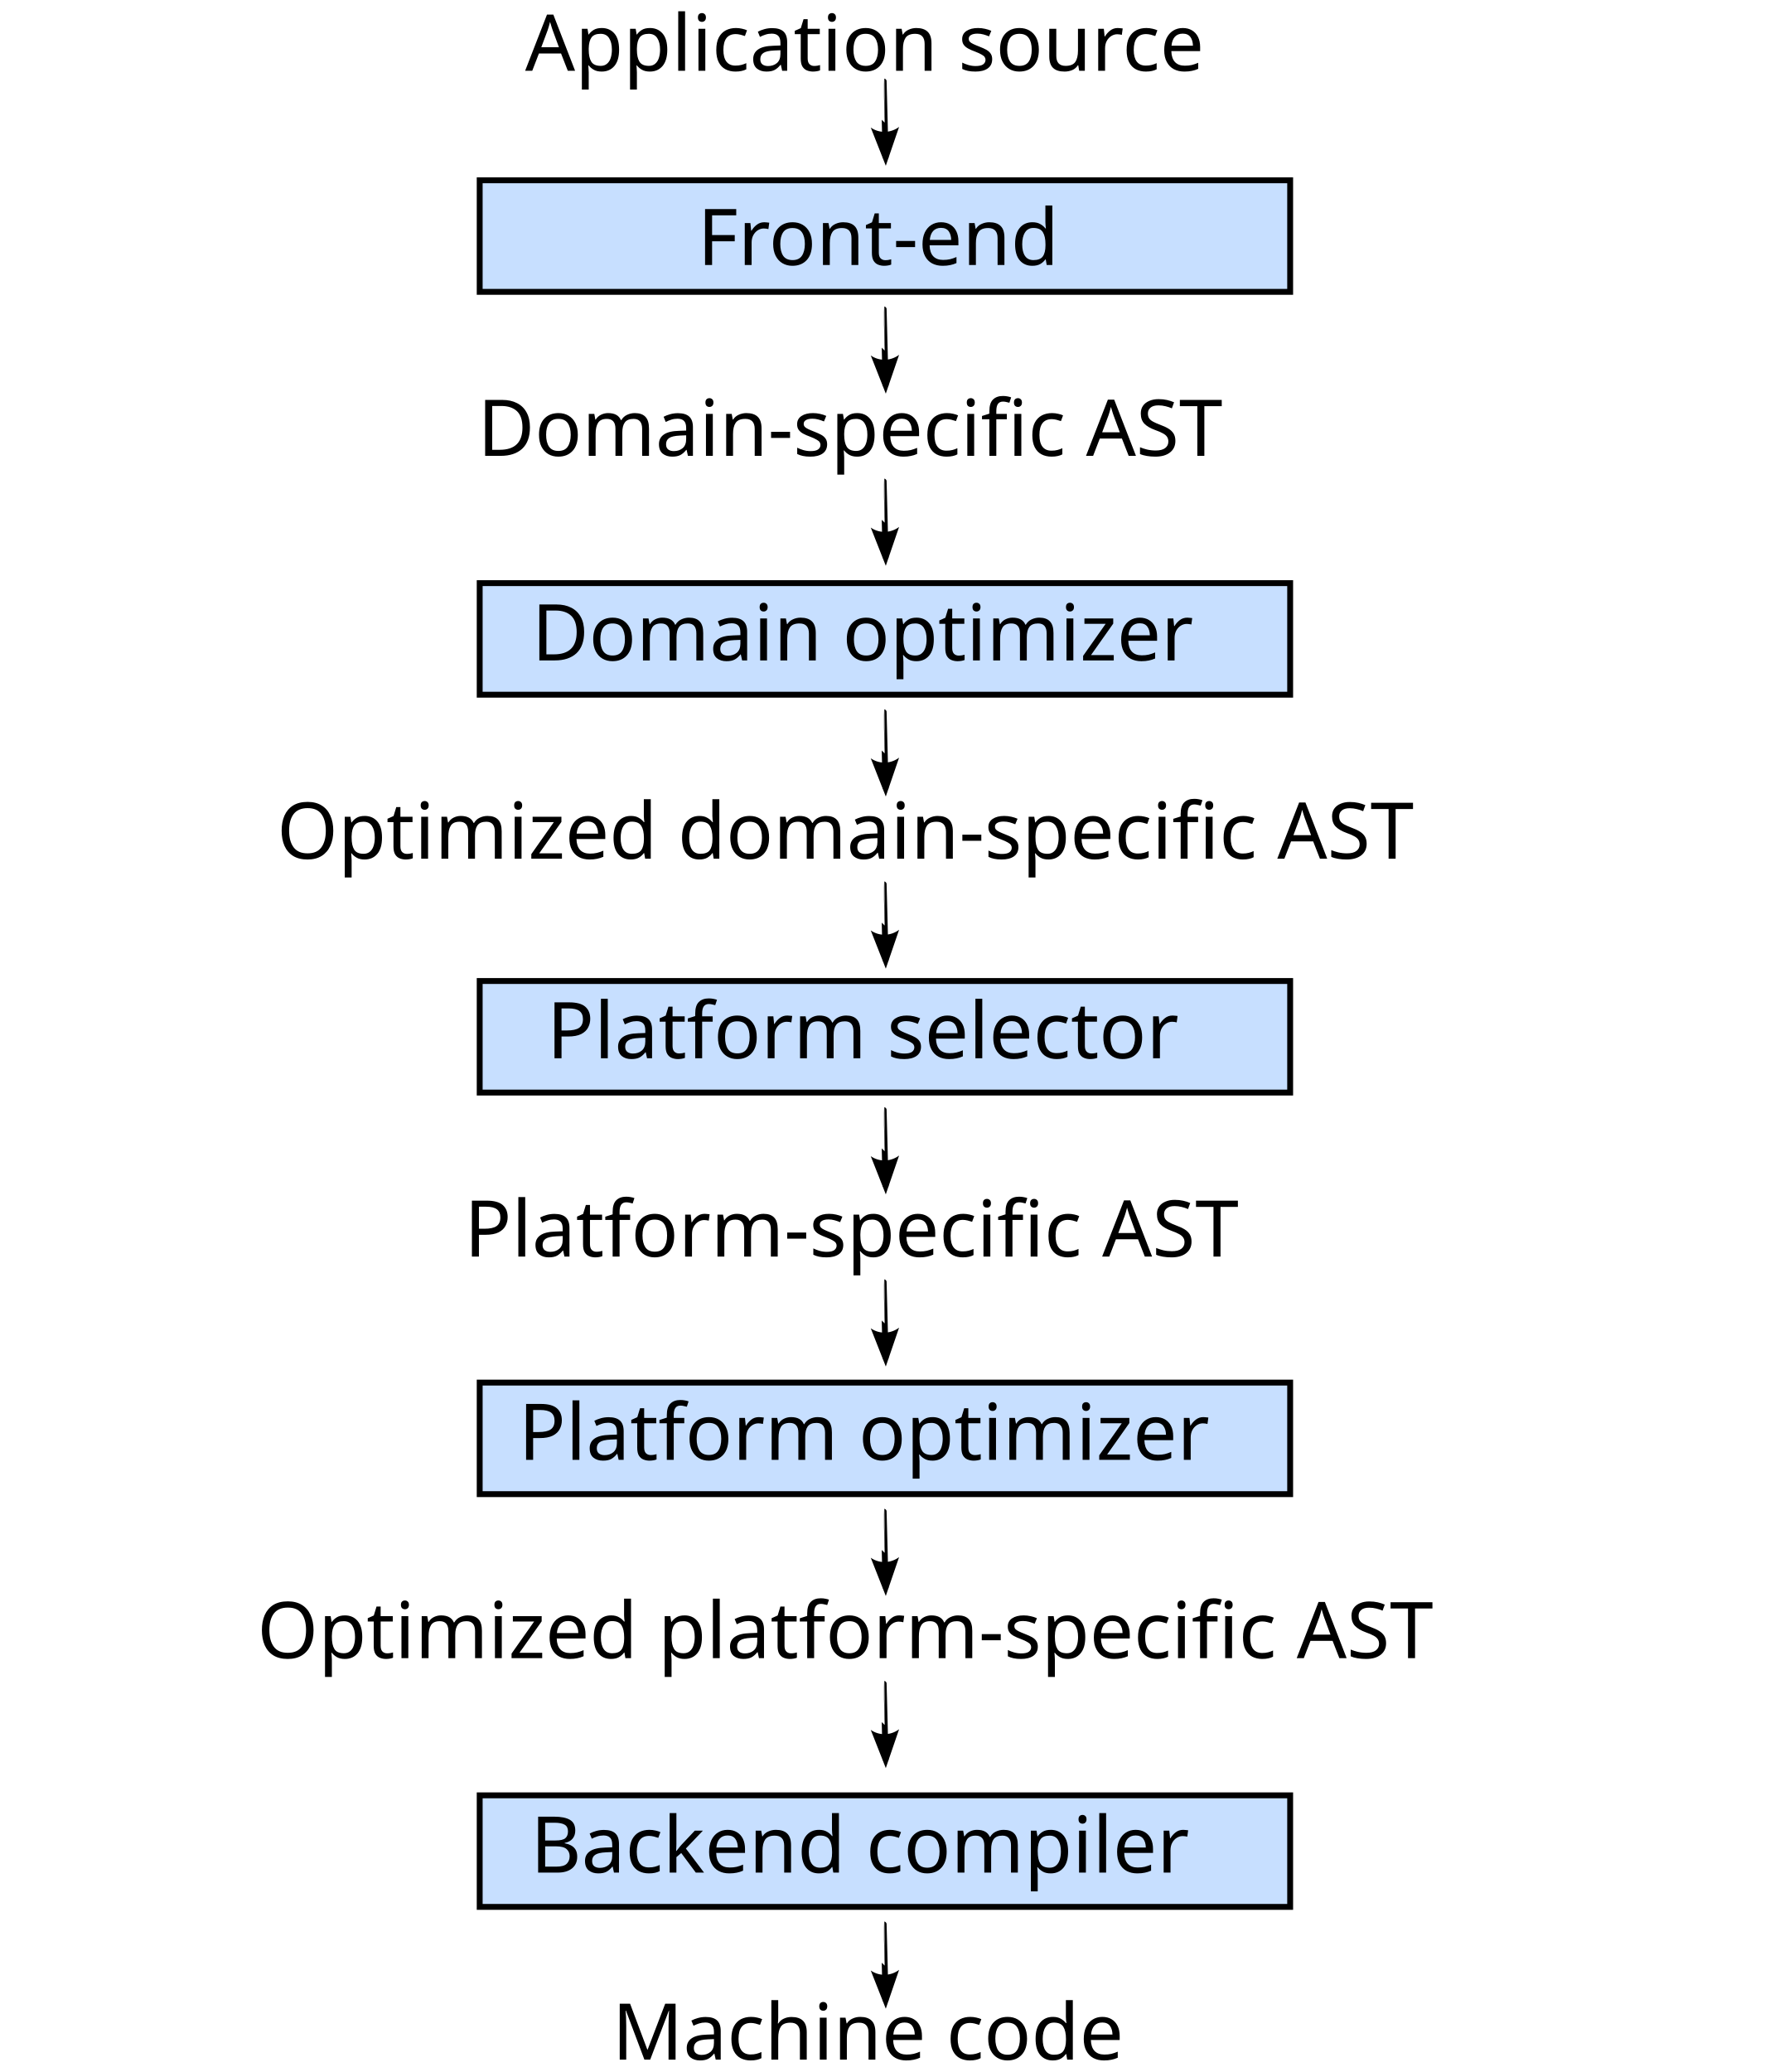
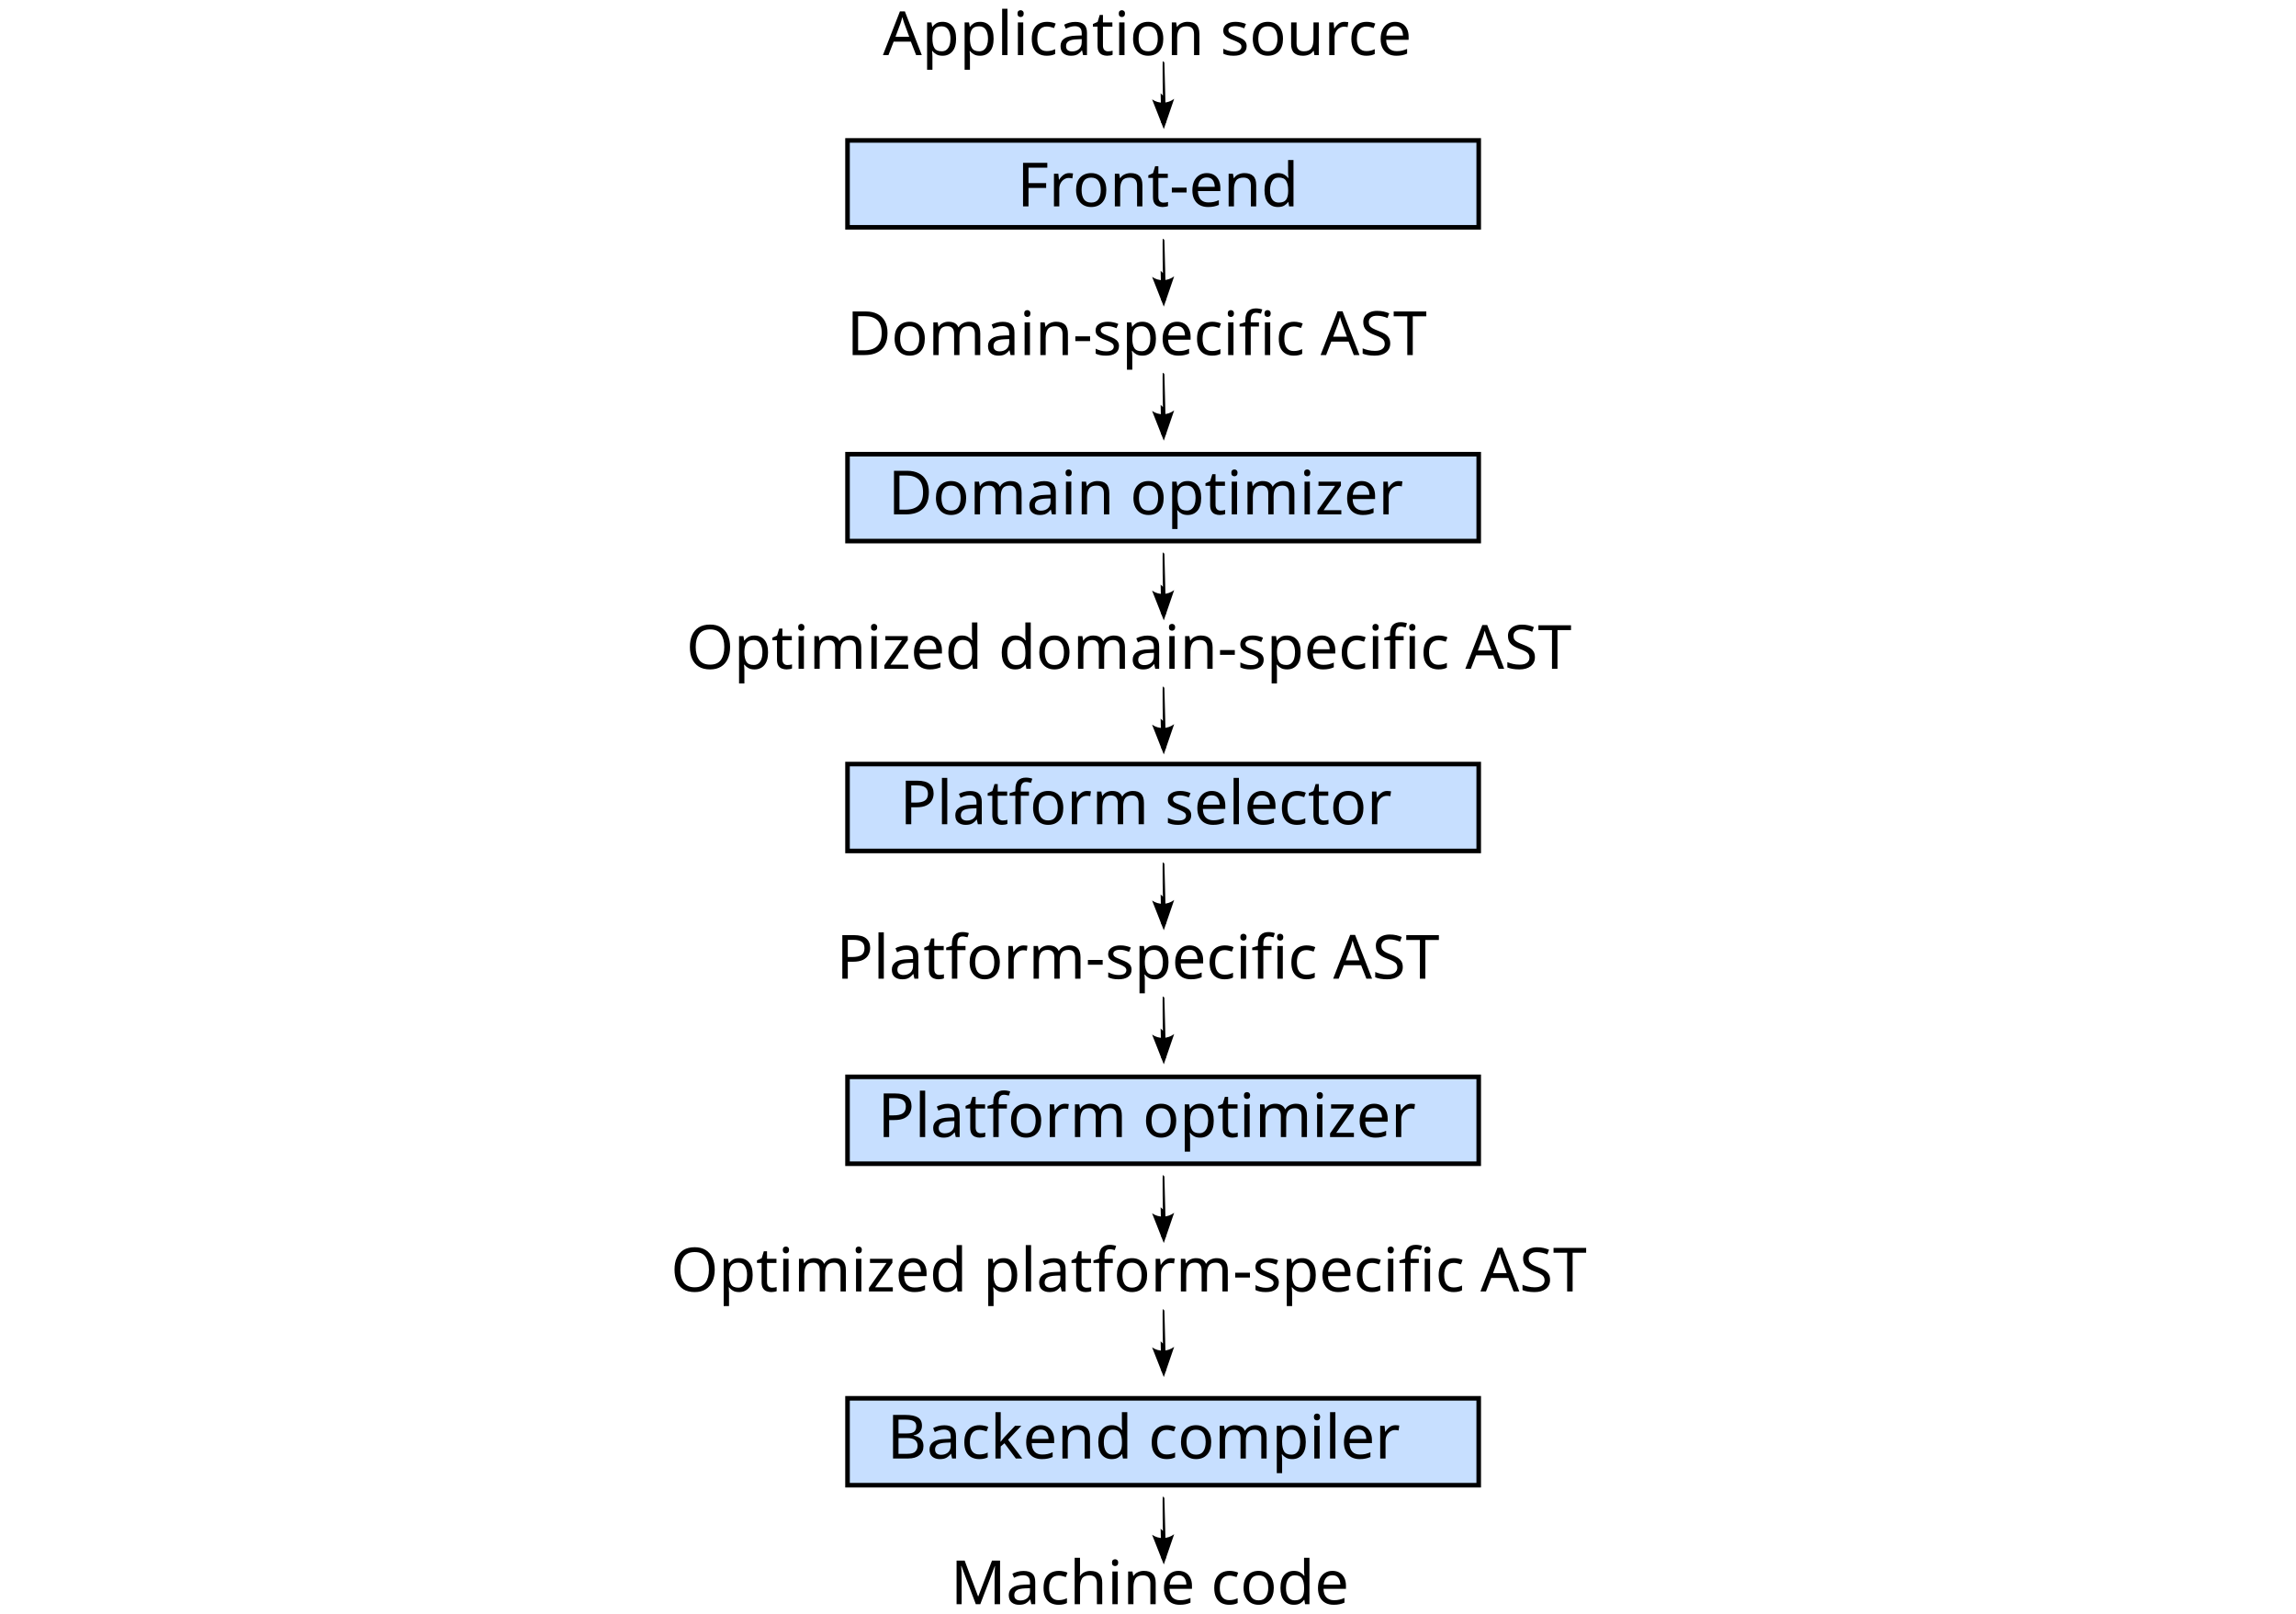
- <svg xmlns="http://www.w3.org/2000/svg" width="315" height="368.711" id="svg18622" version="1.1">
+ <svg xmlns="http://www.w3.org/2000/svg" width="524.7" height="368.711" id="svg18622" version="1.1">
  <defs id="defs18624">
    <marker orient="auto" refY="0" refX="0" id="Arrow2Mend" style="overflow:visible">
      <path id="path19174" style="font-size:12px;fill-rule:evenodd;stroke-width:0.625;stroke-linejoin:round" d="M 8.719,4.034 -2.207,0.016 8.719,-4.002 c -1.745,2.372 -1.735,5.617 -6e-7,8.035 z" transform="scale(-0.6,-0.6)" />
    </marker>
    <marker orient="auto" refY="0" refX="0" id="Arrow1Mend" style="overflow:visible">
      <path id="path19156" d="M 0,0 5,-5 -12.5,0 5,5 0,0 z" style="fill-rule:evenodd;stroke:#000000;stroke-width:1pt;marker-start:none" transform="matrix(-0.4,0,0,-0.4,-4,0)" />
    </marker>
    <marker orient="auto" refY="0" refX="0" id="Arrow1Send" style="overflow:visible">
      <path id="path19162" d="M 0,0 5,-5 -12.5,0 5,5 0,0 z" style="fill-rule:evenodd;stroke:#000000;stroke-width:1pt;marker-start:none" transform="matrix(-0.2,0,0,-0.2,-1.2,0)" />
    </marker>
    <marker orient="auto" refY="0" refX="0" id="Arrow2Lend" style="overflow:visible">
      <path id="path19168" style="font-size:12px;fill-rule:evenodd;stroke-width:0.625;stroke-linejoin:round" d="M 8.719,4.034 -2.207,0.016 8.719,-4.002 c -1.745,2.372 -1.735,5.617 -6e-7,8.035 z" transform="matrix(-1.1,0,0,-1.1,-1.1,0)" />
    </marker>
    <marker orient="auto" refY="0" refX="0" id="Arrow1Lend" style="overflow:visible">
      <path id="path19150" d="M 0,0 5,-5 -12.5,0 5,5 0,0 z" style="fill-rule:evenodd;stroke:#000000;stroke-width:1pt;marker-start:none" transform="matrix(-0.8,0,0,-0.8,-10,0)" />
    </marker>
    <marker orient="auto" refY="0" refX="0" id="Arrow2Mend-6" style="overflow:visible">
      <path id="path19174-0" style="font-size:12px;fill-rule:evenodd;stroke-width:0.625;stroke-linejoin:round" d="M 8.719,4.034 -2.207,0.016 8.719,-4.002 c -1.745,2.372 -1.735,5.617 -6e-7,8.035 z" transform="scale(-0.6,-0.6)" />
    </marker>
    <marker orient="auto" refY="0" refX="0" id="Arrow2Mend-0" style="overflow:visible">
      <path id="path19174-9" style="font-size:12px;fill-rule:evenodd;stroke-width:0.625;stroke-linejoin:round" d="M 8.719,4.034 -2.207,0.016 8.719,-4.002 c -1.745,2.372 -1.735,5.617 -6e-7,8.035 z" transform="scale(-0.6,-0.6)" />
    </marker>
    <marker orient="auto" refY="0" refX="0" id="Arrow2Mend-64" style="overflow:visible">
      <path id="path19174-6" style="font-size:12px;fill-rule:evenodd;stroke-width:0.625;stroke-linejoin:round" d="M 8.719,4.034 -2.207,0.016 8.719,-4.002 c -1.745,2.372 -1.735,5.617 -6e-7,8.035 z" transform="scale(-0.6,-0.6)" />
    </marker>
    <marker orient="auto" refY="0" refX="0" id="marker21366" style="overflow:visible">
      <path id="path21368" style="font-size:12px;fill-rule:evenodd;stroke-width:0.625;stroke-linejoin:round" d="M 8.719,4.034 -2.207,0.016 8.719,-4.002 c -1.745,2.372 -1.735,5.617 -6e-7,8.035 z" transform="scale(-0.6,-0.6)" />
    </marker>
    <marker orient="auto" refY="0" refX="0" id="Arrow2Mend-9" style="overflow:visible">
      <path id="path19174-5" style="font-size:12px;fill-rule:evenodd;stroke-width:0.625;stroke-linejoin:round" d="M 8.719,4.034 -2.207,0.016 8.719,-4.002 c -1.745,2.372 -1.735,5.617 -6e-7,8.035 z" transform="scale(-0.6,-0.6)" />
    </marker>
    <marker orient="auto" refY="0" refX="0" id="marker21453" style="overflow:visible">
      <path id="path21455" style="font-size:12px;fill-rule:evenodd;stroke-width:0.625;stroke-linejoin:round" d="M 8.719,4.034 -2.207,0.016 8.719,-4.002 c -1.745,2.372 -1.735,5.617 -6e-7,8.035 z" transform="scale(-0.6,-0.6)" />
    </marker>
    <marker orient="auto" refY="0" refX="0" id="Arrow2Mend-5" style="overflow:visible">
      <path id="path19174-64" style="font-size:12px;fill-rule:evenodd;stroke-width:0.625;stroke-linejoin:round" d="M 8.719,4.034 -2.207,0.016 8.719,-4.002 c -1.745,2.372 -1.735,5.617 -6e-7,8.035 z" transform="scale(-0.6,-0.6)" />
    </marker>
    <marker orient="auto" refY="0" refX="0" id="marker21509" style="overflow:visible">
      <path id="path21511" style="font-size:12px;fill-rule:evenodd;stroke-width:0.625;stroke-linejoin:round" d="M 8.719,4.034 -2.207,0.016 8.719,-4.002 c -1.745,2.372 -1.735,5.617 -6e-7,8.035 z" transform="scale(-0.6,-0.6)" />
    </marker>
    <marker orient="auto" refY="0" refX="0" id="Arrow2Mend-1" style="overflow:visible">
      <path id="path19174-61" style="font-size:12px;fill-rule:evenodd;stroke-width:0.625;stroke-linejoin:round" d="M 8.719,4.034 -2.207,0.016 8.719,-4.002 c -1.745,2.372 -1.735,5.617 -6e-7,8.035 z" transform="scale(-0.6,-0.6)" />
    </marker>
    <marker orient="auto" refY="0" refX="0" id="marker21565" style="overflow:visible">
      <path id="path21567" style="font-size:12px;fill-rule:evenodd;stroke-width:0.625;stroke-linejoin:round" d="M 8.719,4.034 -2.207,0.016 8.719,-4.002 c -1.745,2.372 -1.735,5.617 -6e-7,8.035 z" transform="scale(-0.6,-0.6)" />
    </marker>
  </defs>
  <g id="layer1" transform="translate(-215.8435,-397.9125)">
-     <text xml:space="preserve" style="font-size:13.943px;font-style:normal;font-weight:normal;line-height:125%;letter-spacing:0px;word-spacing:0px;fill:#000000;fill-opacity:1;stroke:none;font-family:Sans" x="309.308" y="410.506" id="text18630">
-       <tspan id="tspan18632" x="309.308" y="410.506">Application source</tspan>
+     <text xml:space="preserve" style="font-size:13.943px;font-style:normal;font-weight:normal;line-height:125%;letter-spacing:0px;word-spacing:0px;fill:#000000;fill-opacity:1;stroke:none;font-family:Sans" x="417.613" y="410.506" id="text18630">
+       <tspan id="tspan18632" x="417.613" y="410.506">Application source</tspan>
    </text>
-     <path style="fill:none;stroke:#000000;stroke-width:1.046;stroke-linecap:butt;stroke-linejoin:miter;stroke-miterlimit:4;stroke-opacity:1;stroke-dasharray:none;marker-end:url(#Arrow2Mend)" d="m 373.127,412.403 c 0.022,0 0.33,13.621 0.33,13.621" id="path18634" />
-     <g id="g21348" transform="matrix(0.3485854,0,0,0.3485854,297.2498,380.1056)" style="fill:#c7dfff;fill-opacity:1">
+     <path style="fill:none;stroke:#000000;stroke-width:1.046;stroke-linecap:butt;stroke-linejoin:miter;stroke-miterlimit:4;stroke-opacity:1;stroke-dasharray:none;marker-end:url(#Arrow2Mend)" d="m 481.432,412.403 c 0.022,0 0.33,13.621 0.33,13.621" id="path18634" />
+     <g id="g21348" transform="matrix(0.3485854,0,0,0.3485854,405.5544,380.1056)" style="fill:#c7dfff;fill-opacity:1">
      <g id="g21351" style="fill:#c7dfff;fill-opacity:1">
-         <rect style="fill:#c7dfff;stroke:#000000;stroke-width:3;stroke-miterlimit:4;stroke-opacity:1;stroke-dasharray:none;fill-opacity:1" id="rect21288" width="413.808" height="56.946" x="11.389" y="143.124" />
+         <rect style="fill:#c7dfff;fill-opacity:1;stroke:#000000;stroke-width:3;stroke-miterlimit:4;stroke-opacity:1;stroke-dasharray:none" id="rect21288" width="413.808" height="56.946" x="11.389" y="143.124" />
      </g>
    </g>
-     <text xml:space="preserve" style="font-size:13.943px;font-style:normal;font-weight:normal;line-height:125%;letter-spacing:0px;word-spacing:0px;fill:#000000;fill-opacity:1;stroke:none;font-family:Sans" x="339.973" y="445.069" id="text21290">
-       <tspan id="tspan21292" x="339.973" y="445.069">Front-end</tspan>
+     <text xml:space="preserve" style="font-size:13.943px;font-style:normal;font-weight:normal;line-height:125%;letter-spacing:0px;word-spacing:0px;fill:#000000;fill-opacity:1;stroke:none;font-family:Sans" x="448.277" y="445.069" id="text21290">
+       <tspan id="tspan21292" x="448.277" y="445.069">Front-end</tspan>
    </text>
-     <text xml:space="preserve" style="font-size:13.943px;font-style:normal;font-weight:normal;line-height:125%;letter-spacing:0px;word-spacing:0px;fill:#000000;fill-opacity:1;stroke:none;font-family:Sans" x="300.831" y="479.031" id="text18630-9">
-       <tspan id="tspan18632-9" x="300.831" y="479.031">Domain-specific AST</tspan>
+     <text xml:space="preserve" style="font-size:13.943px;font-style:normal;font-weight:normal;line-height:125%;letter-spacing:0px;word-spacing:0px;fill:#000000;fill-opacity:1;stroke:none;font-family:Sans" x="409.337" y="479.031" id="text18630-9">
+       <tspan id="tspan18632-9" x="409.337" y="479.031">Domain-specific AST</tspan>
    </text>
-     <path style="fill:none;stroke:#000000;stroke-width:1.046;stroke-linecap:butt;stroke-linejoin:miter;stroke-miterlimit:4;stroke-opacity:1;stroke-dasharray:none;marker-end:url(#Arrow2Mend)" d="m 373.127,483.589 c 0.022,0 0.33,13.621 0.33,13.621" id="path18634-6" />
-     <path style="fill:none;stroke:#000000;stroke-width:1.046;stroke-linecap:butt;stroke-linejoin:miter;stroke-miterlimit:4;stroke-opacity:1;stroke-dasharray:none;marker-end:url(#Arrow2Mend)" d="m 373.127,452.959 c 0.022,0 0.33,13.621 0.33,13.621" id="path18634-8" />
-     <g id="g21348-0" transform="matrix(0.3485854,0,0,0.3485854,297.2498,451.7917)" style="fill:#c7dfff;fill-opacity:1">
+     <path style="fill:none;stroke:#000000;stroke-width:1.046;stroke-linecap:butt;stroke-linejoin:miter;stroke-miterlimit:4;stroke-opacity:1;stroke-dasharray:none;marker-end:url(#Arrow2Mend)" d="m 481.432,483.589 c 0.022,0 0.33,13.621 0.33,13.621" id="path18634-6" />
+     <path style="fill:none;stroke:#000000;stroke-width:1.046;stroke-linecap:butt;stroke-linejoin:miter;stroke-miterlimit:4;stroke-opacity:1;stroke-dasharray:none;marker-end:url(#Arrow2Mend)" d="m 481.432,452.959 c 0.022,0 0.33,13.621 0.33,13.621" id="path18634-8" />
+     <g id="g21348-0" transform="matrix(0.3485854,0,0,0.3485854,405.5544,451.7917)" style="fill:#c7dfff;fill-opacity:1">
      <g id="g21351-1" style="fill:#c7dfff;fill-opacity:1">
-         <rect style="fill:#c7dfff;stroke:#000000;stroke-width:3;stroke-miterlimit:4;stroke-opacity:1;stroke-dasharray:none;fill-opacity:1" id="rect21288-9" width="413.808" height="56.946" x="11.389" y="143.124" />
+         <rect style="fill:#c7dfff;fill-opacity:1;stroke:#000000;stroke-width:3;stroke-miterlimit:4;stroke-opacity:1;stroke-dasharray:none" id="rect21288-9" width="413.808" height="56.946" x="11.389" y="143.124" />
      </g>
    </g>
-     <text xml:space="preserve" style="font-size:13.943px;font-style:normal;font-weight:normal;line-height:125%;letter-spacing:0px;word-spacing:0px;fill:#000000;fill-opacity:1;stroke:none;font-family:Sans" x="310.479" y="515.432" id="text21290-7">
-       <tspan id="tspan21292-0" x="310.479" y="515.432">Domain optimizer</tspan>
+     <text xml:space="preserve" style="font-size:13.943px;font-style:normal;font-weight:normal;line-height:125%;letter-spacing:0px;word-spacing:0px;fill:#000000;fill-opacity:1;stroke:none;font-family:Sans" x="418.784" y="515.432" id="text21290-7">
+       <tspan id="tspan21292-0" x="418.784" y="515.432">Domain optimizer</tspan>
    </text>
-     <text xml:space="preserve" style="font-size:13.943px;font-style:normal;font-weight:normal;line-height:125%;letter-spacing:0px;word-spacing:0px;fill:#000000;fill-opacity:1;stroke:none;font-family:Sans" x="265.127" y="550.717" id="text18630-9-0">
-       <tspan id="tspan18632-9-6" x="265.127" y="550.717">Optimized domain-specific AST</tspan>
+     <text xml:space="preserve" style="font-size:13.943px;font-style:normal;font-weight:normal;line-height:125%;letter-spacing:0px;word-spacing:0px;fill:#000000;fill-opacity:1;stroke:none;font-family:Sans" x="372.661" y="550.717" id="text18630-9-0">
+       <tspan id="tspan18632-9-6" x="372.661" y="550.717">Optimized domain-specific AST</tspan>
    </text>
-     <path style="fill:none;stroke:#000000;stroke-width:1.046;stroke-linecap:butt;stroke-linejoin:miter;stroke-miterlimit:4;stroke-opacity:1;stroke-dasharray:none;marker-end:url(#Arrow2Mend)" d="m 373.127,555.275 c 0.022,0 0.33,13.621 0.33,13.621" id="path18634-6-3" />
-     <path style="fill:none;stroke:#000000;stroke-width:1.046;stroke-linecap:butt;stroke-linejoin:miter;stroke-miterlimit:4;stroke-opacity:1;stroke-dasharray:none;marker-end:url(#Arrow2Mend)" d="m 373.127,524.645 c 0.022,0 0.33,13.621 0.33,13.621" id="path18634-8-0" />
-     <g id="g21348-0-5" transform="matrix(0.3485854,0,0,0.3485854,297.2498,522.592)" style="fill:#c7dfff;fill-opacity:1">
+     <path style="fill:none;stroke:#000000;stroke-width:1.046;stroke-linecap:butt;stroke-linejoin:miter;stroke-miterlimit:4;stroke-opacity:1;stroke-dasharray:none;marker-end:url(#Arrow2Mend)" d="m 481.432,555.275 c 0.022,0 0.33,13.621 0.33,13.621" id="path18634-6-3" />
+     <path style="fill:none;stroke:#000000;stroke-width:1.046;stroke-linecap:butt;stroke-linejoin:miter;stroke-miterlimit:4;stroke-opacity:1;stroke-dasharray:none;marker-end:url(#Arrow2Mend)" d="m 481.432,524.645 c 0.022,0 0.33,13.621 0.33,13.621" id="path18634-8-0" />
+     <g id="g21348-0-5" transform="matrix(0.3485854,0,0,0.3485854,405.5544,522.592)" style="fill:#c7dfff;fill-opacity:1">
      <g id="g21351-1-3" style="fill:#c7dfff;fill-opacity:1">
-         <rect style="fill:#c7dfff;stroke:#000000;stroke-width:3;stroke-miterlimit:4;stroke-opacity:1;stroke-dasharray:none;fill-opacity:1" id="rect21288-9-4" width="413.808" height="56.946" x="11.389" y="143.124" />
+         <rect style="fill:#c7dfff;fill-opacity:1;stroke:#000000;stroke-width:3;stroke-miterlimit:4;stroke-opacity:1;stroke-dasharray:none" id="rect21288-9-4" width="413.808" height="56.946" x="11.389" y="143.124" />
      </g>
    </g>
-     <text xml:space="preserve" style="font-size:13.943px;font-style:normal;font-weight:normal;line-height:125%;letter-spacing:0px;word-spacing:0px;fill:#000000;fill-opacity:1;stroke:none;font-family:Sans" x="313.175" y="586.232" id="text21290-7-2">
-       <tspan id="tspan21292-0-8" x="313.175" y="586.232">Platform selector</tspan>
+     <text xml:space="preserve" style="font-size:13.943px;font-style:normal;font-weight:normal;line-height:125%;letter-spacing:0px;word-spacing:0px;fill:#000000;fill-opacity:1;stroke:none;font-family:Sans" x="421.48" y="586.232" id="text21290-7-2">
+       <tspan id="tspan21292-0-8" x="421.48" y="586.232">Platform selector</tspan>
    </text>
-     <text xml:space="preserve" style="font-size:13.943px;font-style:normal;font-weight:normal;line-height:125%;letter-spacing:0px;word-spacing:0px;fill:#000000;fill-opacity:1;stroke:none;font-family:Sans" x="298.475" y="621.517" id="text18630-9-0-4">
-       <tspan id="tspan18632-9-6-5" x="298.475" y="621.517">Platform-specific AST</tspan>
+     <text xml:space="preserve" style="font-size:13.943px;font-style:normal;font-weight:normal;line-height:125%;letter-spacing:0px;word-spacing:0px;fill:#000000;fill-opacity:1;stroke:none;font-family:Sans" x="406.981" y="621.517" id="text18630-9-0-4">
+       <tspan id="tspan18632-9-6-5" x="406.981" y="621.517">Platform-specific AST</tspan>
    </text>
-     <path style="fill:none;stroke:#000000;stroke-width:1.046;stroke-linecap:butt;stroke-linejoin:miter;stroke-miterlimit:4;stroke-opacity:1;stroke-dasharray:none;marker-end:url(#Arrow2Mend)" d="m 373.127,626.076 c 0.022,0 0.33,13.621 0.33,13.621" id="path18634-6-3-5" />
-     <path style="fill:none;stroke:#000000;stroke-width:1.046;stroke-linecap:butt;stroke-linejoin:miter;stroke-miterlimit:4;stroke-opacity:1;stroke-dasharray:none;marker-end:url(#Arrow2Mend)" d="m 373.127,595.445 c 0.022,0 0.33,13.621 0.33,13.621" id="path18634-8-0-9" />
-     <g id="g21348-0-5-7" transform="matrix(0.3485854,0,0,0.3485854,297.2498,594.0539)" style="fill:#c7dfff;fill-opacity:1">
+     <path style="fill:none;stroke:#000000;stroke-width:1.046;stroke-linecap:butt;stroke-linejoin:miter;stroke-miterlimit:4;stroke-opacity:1;stroke-dasharray:none;marker-end:url(#Arrow2Mend)" d="m 481.432,626.076 c 0.022,0 0.33,13.621 0.33,13.621" id="path18634-6-3-5" />
+     <path style="fill:none;stroke:#000000;stroke-width:1.046;stroke-linecap:butt;stroke-linejoin:miter;stroke-miterlimit:4;stroke-opacity:1;stroke-dasharray:none;marker-end:url(#Arrow2Mend)" d="m 481.432,595.445 c 0.022,0 0.33,13.621 0.33,13.621" id="path18634-8-0-9" />
+     <g id="g21348-0-5-7" transform="matrix(0.3485854,0,0,0.3485854,405.5544,594.0539)" style="fill:#c7dfff;fill-opacity:1">
      <g id="g21351-1-3-6" style="fill:#c7dfff;fill-opacity:1">
-         <rect style="fill:#c7dfff;stroke:#000000;stroke-width:3;stroke-miterlimit:4;stroke-opacity:1;stroke-dasharray:none;fill-opacity:1" id="rect21288-9-4-7" width="413.808" height="56.946" x="11.389" y="143.124" />
+         <rect style="fill:#c7dfff;fill-opacity:1;stroke:#000000;stroke-width:3;stroke-miterlimit:4;stroke-opacity:1;stroke-dasharray:none" id="rect21288-9-4-7" width="413.808" height="56.946" x="11.389" y="143.124" />
      </g>
    </g>
-     <text xml:space="preserve" style="font-size:13.943px;font-style:normal;font-weight:normal;line-height:125%;letter-spacing:0px;word-spacing:0px;fill:#000000;fill-opacity:1;stroke:none;font-family:Sans" x="308.123" y="657.694" id="text21290-7-2-3">
-       <tspan id="tspan21292-0-8-5" x="308.123" y="657.694">Platform optimizer</tspan>
+     <text xml:space="preserve" style="font-size:13.943px;font-style:normal;font-weight:normal;line-height:125%;letter-spacing:0px;word-spacing:0px;fill:#000000;fill-opacity:1;stroke:none;font-family:Sans" x="416.428" y="657.694" id="text21290-7-2-3">
+       <tspan id="tspan21292-0-8-5" x="416.428" y="657.694">Platform optimizer</tspan>
    </text>
-     <text xml:space="preserve" style="font-size:13.943px;font-style:normal;font-weight:normal;line-height:125%;letter-spacing:0px;word-spacing:0px;fill:#000000;fill-opacity:1;stroke:none;font-family:Sans" x="261.614" y="692.979" id="text18630-9-0-4-0">
-       <tspan id="tspan18632-9-6-5-3" x="261.614" y="692.979">Optimized platform-specific AST</tspan>
+     <text xml:space="preserve" style="font-size:13.943px;font-style:normal;font-weight:normal;line-height:125%;letter-spacing:0px;word-spacing:0px;fill:#000000;fill-opacity:1;stroke:none;font-family:Sans" x="369.148" y="692.979" id="text18630-9-0-4-0">
+       <tspan id="tspan18632-9-6-5-3" x="369.148" y="692.979">Optimized platform-specific AST</tspan>
    </text>
-     <path style="fill:none;stroke:#000000;stroke-width:1.046;stroke-linecap:butt;stroke-linejoin:miter;stroke-miterlimit:4;stroke-opacity:1;stroke-dasharray:none;marker-end:url(#Arrow2Mend)" d="m 373.127,697.538 c 0.022,0 0.33,13.621 0.33,13.621" id="path18634-6-3-5-8" />
-     <path style="fill:none;stroke:#000000;stroke-width:1.046;stroke-linecap:butt;stroke-linejoin:miter;stroke-miterlimit:4;stroke-opacity:1;stroke-dasharray:none;marker-end:url(#Arrow2Mend)" d="m 373.127,666.907 c 0.022,0 0.33,13.621 0.33,13.621" id="path18634-8-0-9-4" />
-     <g id="g21348-0-5-7-9" transform="matrix(0.3485854,0,0,0.3485854,297.2498,667.501)" style="fill:#c7dfff;fill-opacity:1">
+     <path style="fill:none;stroke:#000000;stroke-width:1.046;stroke-linecap:butt;stroke-linejoin:miter;stroke-miterlimit:4;stroke-opacity:1;stroke-dasharray:none;marker-end:url(#Arrow2Mend)" d="m 481.432,697.538 c 0.022,0 0.33,13.621 0.33,13.621" id="path18634-6-3-5-8" />
+     <path style="fill:none;stroke:#000000;stroke-width:1.046;stroke-linecap:butt;stroke-linejoin:miter;stroke-miterlimit:4;stroke-opacity:1;stroke-dasharray:none;marker-end:url(#Arrow2Mend)" d="m 481.432,666.907 c 0.022,0 0.33,13.621 0.33,13.621" id="path18634-8-0-9-4" />
+     <g id="g21348-0-5-7-9" transform="matrix(0.3485854,0,0,0.3485854,405.5544,667.501)" style="fill:#c7dfff;fill-opacity:1">
      <g id="g21351-1-3-6-6" style="fill:#c7dfff;fill-opacity:1">
-         <rect style="fill:#c7dfff;stroke:#000000;stroke-width:3;stroke-miterlimit:4;stroke-opacity:1;stroke-dasharray:none;fill-opacity:1" id="rect21288-9-4-7-1" width="413.808" height="56.946" x="11.389" y="143.124" />
+         <rect style="fill:#c7dfff;fill-opacity:1;stroke:#000000;stroke-width:3;stroke-miterlimit:4;stroke-opacity:1;stroke-dasharray:none" id="rect21288-9-4-7-1" width="413.808" height="56.946" x="11.389" y="143.124" />
      </g>
    </g>
-     <text xml:space="preserve" style="font-size:13.943px;font-style:normal;font-weight:normal;line-height:125%;letter-spacing:0px;word-spacing:0px;fill:#000000;fill-opacity:1;stroke:none;font-family:Sans" x="310.261" y="731.141" id="text21290-7-2-3-1">
-       <tspan id="tspan21292-0-8-5-2" x="310.261" y="731.141">Backend compiler</tspan>
+     <text xml:space="preserve" style="font-size:13.943px;font-style:normal;font-weight:normal;line-height:125%;letter-spacing:0px;word-spacing:0px;fill:#000000;fill-opacity:1;stroke:none;font-family:Sans" x="418.566" y="731.141" id="text21290-7-2-3-1">
+       <tspan id="tspan21292-0-8-5-2" x="418.566" y="731.141">Backend compiler</tspan>
    </text>
-     <text xml:space="preserve" style="font-size:13.943px;font-style:normal;font-weight:normal;line-height:125%;letter-spacing:0px;word-spacing:0px;fill:#000000;fill-opacity:1;stroke:none;font-family:Sans" x="324.787" y="764.426" id="text18630-9-0-4-0-6">
-       <tspan id="tspan18632-9-6-5-3-6" x="324.787" y="764.426">Machine code</tspan>
+     <text xml:space="preserve" style="font-size:13.943px;font-style:normal;font-weight:normal;line-height:125%;letter-spacing:0px;word-spacing:0px;fill:#000000;fill-opacity:1;stroke:none;font-family:Sans" x="433.091" y="764.426" id="text18630-9-0-4-0-6">
+       <tspan id="tspan18632-9-6-5-3-6" x="433.091" y="764.426">Machine code</tspan>
    </text>
-     <path style="fill:none;stroke:#000000;stroke-width:1.046;stroke-linecap:butt;stroke-linejoin:miter;stroke-miterlimit:4;stroke-opacity:1;stroke-dasharray:none;marker-end:url(#Arrow2Mend)" d="m 373.127,740.354 c 0.022,0 0.33,13.621 0.33,13.621" id="path18634-8-0-9-4-0" />
+     <path style="fill:none;stroke:#000000;stroke-width:1.046;stroke-linecap:butt;stroke-linejoin:miter;stroke-miterlimit:4;stroke-opacity:1;stroke-dasharray:none;marker-end:url(#Arrow2Mend)" d="m 481.432,740.354 c 0.022,0 0.33,13.621 0.33,13.621" id="path18634-8-0-9-4-0" />
  </g>
</svg>
